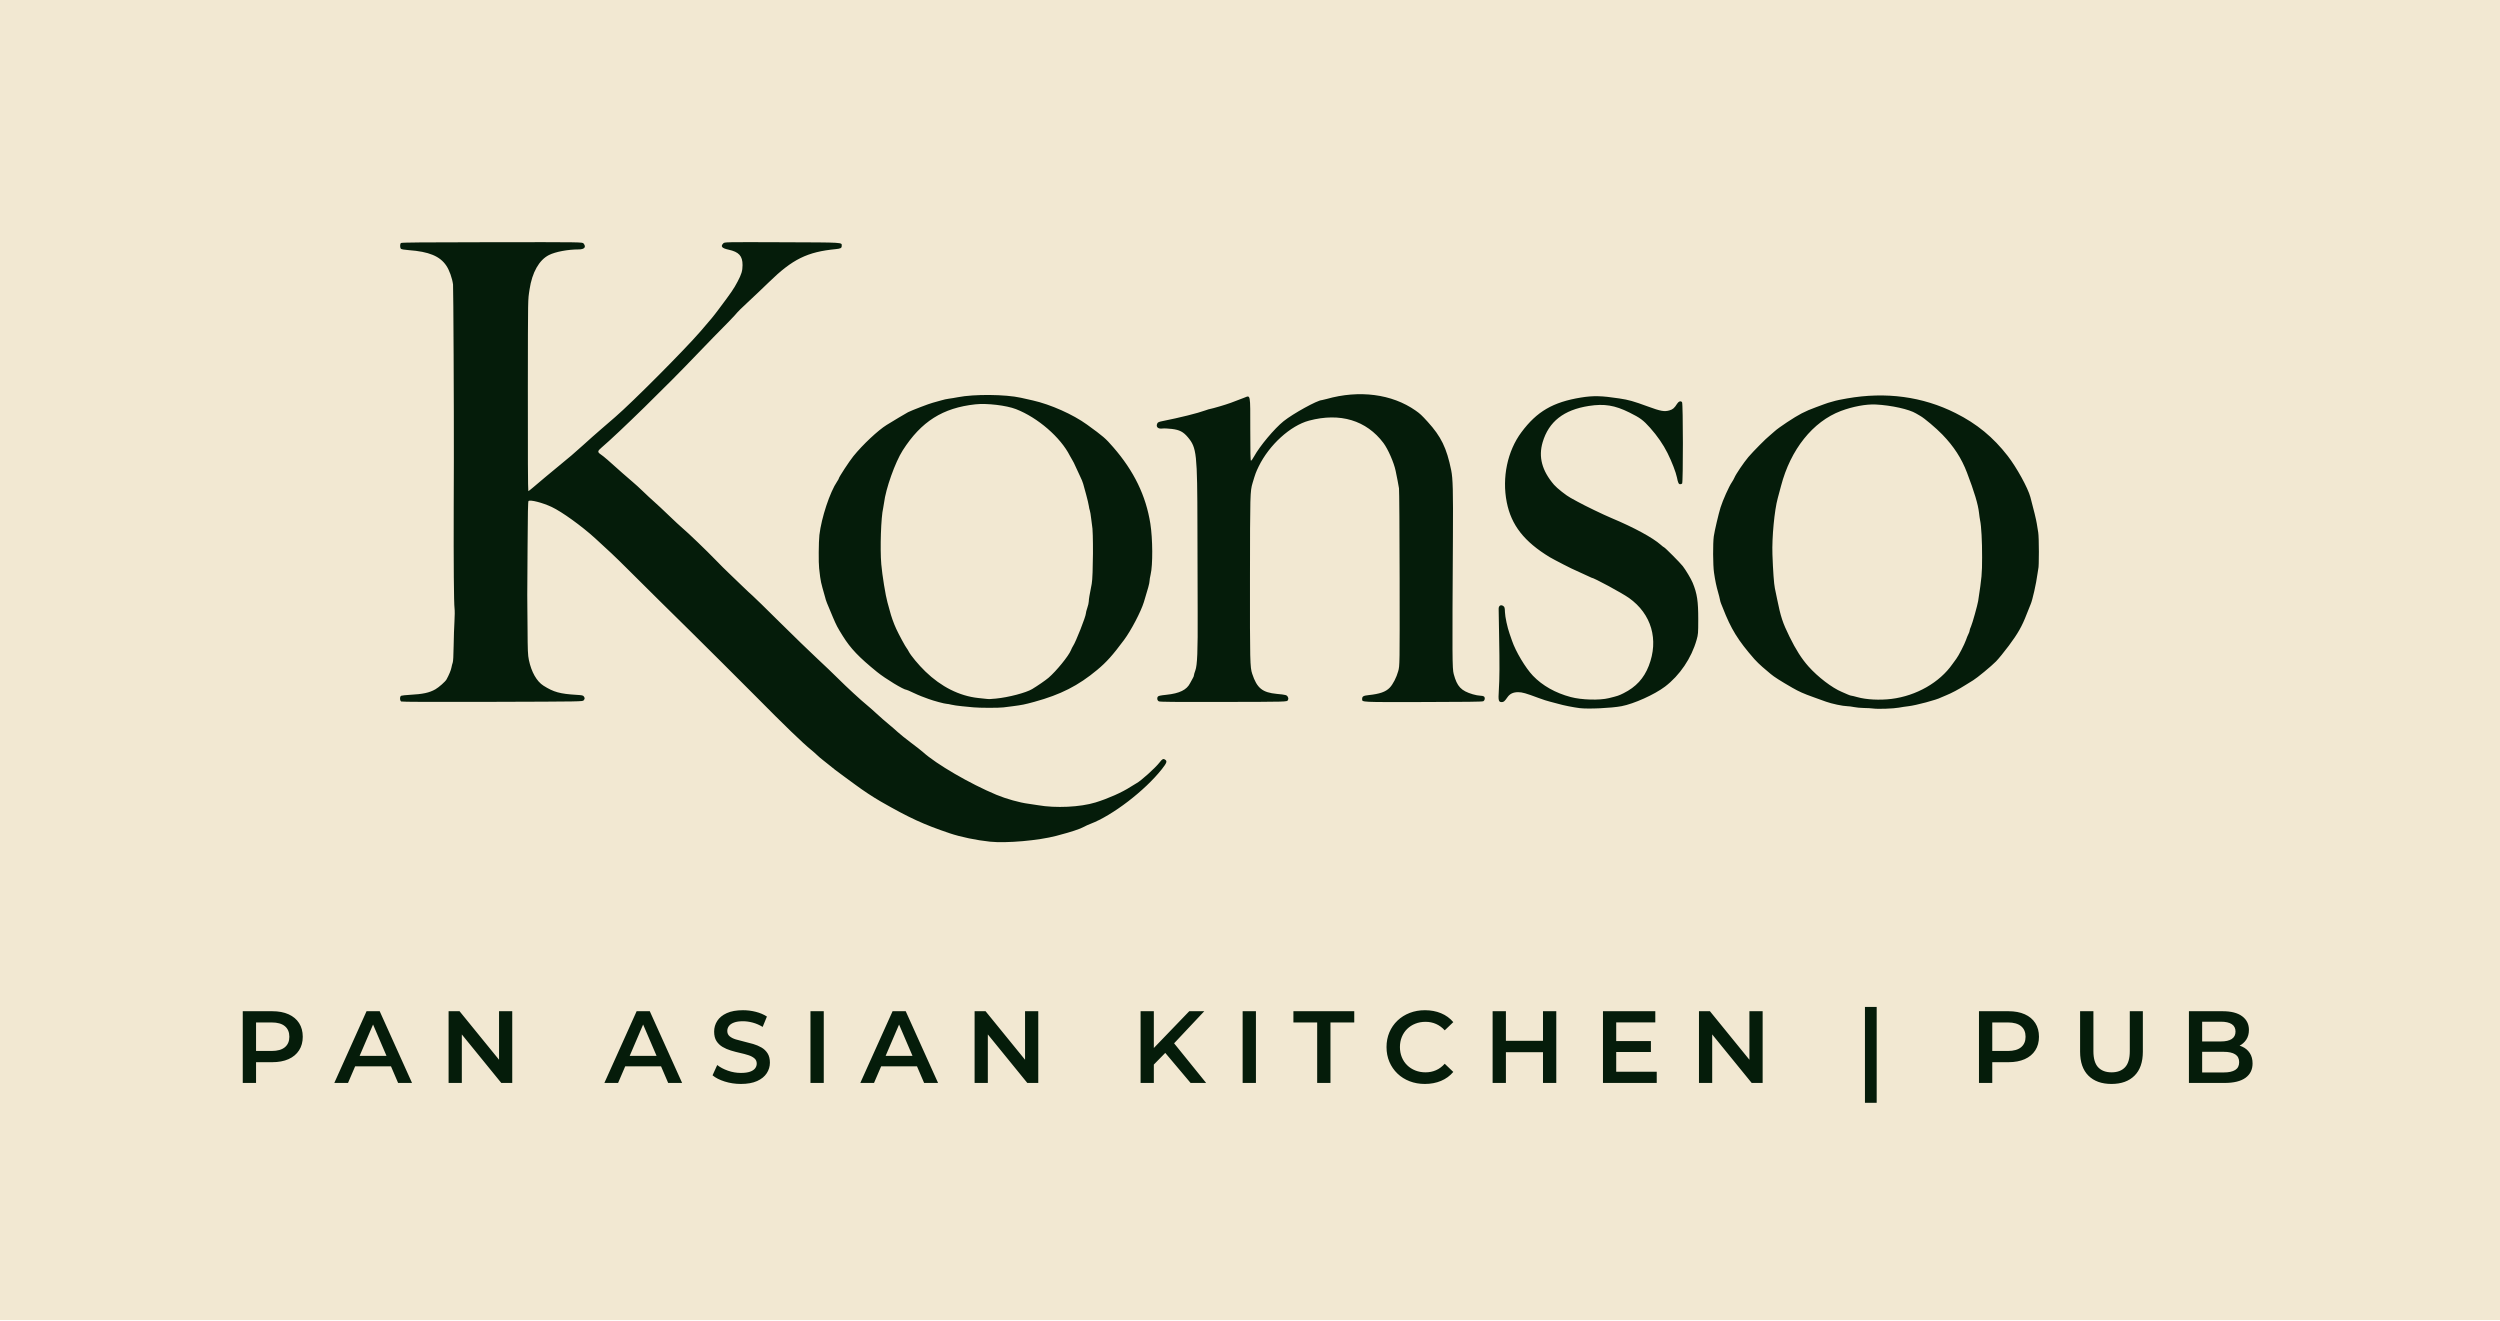
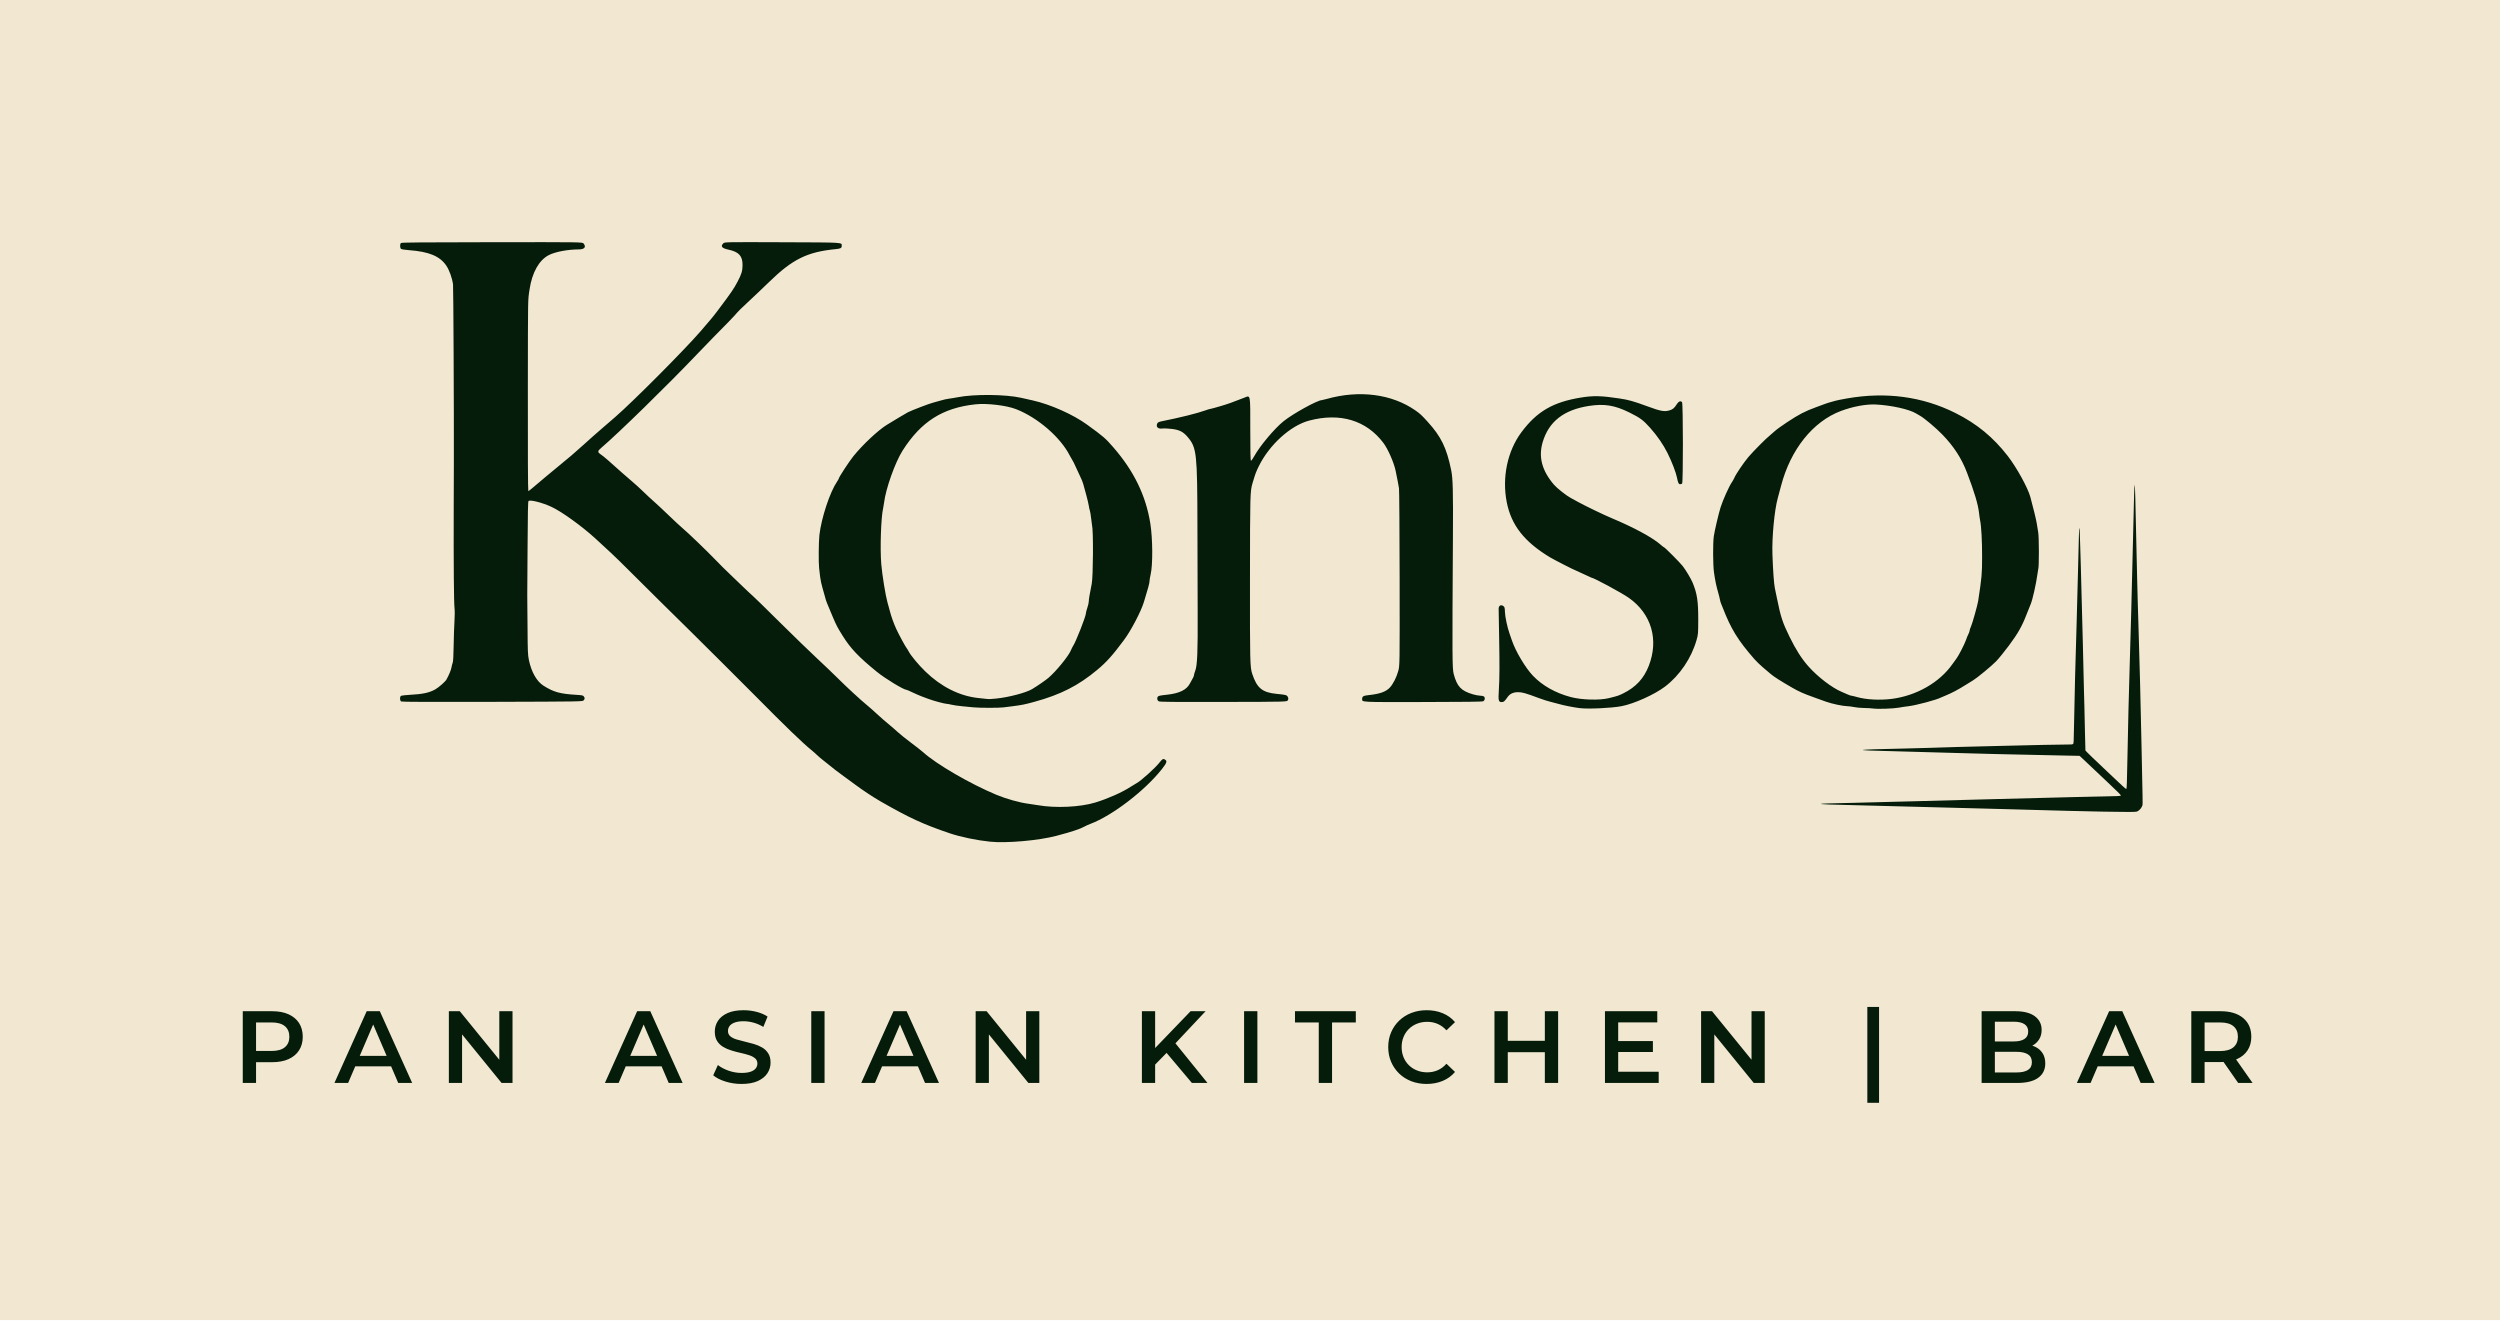
<svg xmlns="http://www.w3.org/2000/svg" viewBox="105 350 1070 565" width="1070" height="565">
  <rect x="105" y="350" width="1070" height="565" fill="#F2E8D2" />
  <path transform="translate(260 440)" fill="#051C0A" fill-rule="evenodd" d="M268.75 270.24 C262.92 269.63 256.16 268.23 251.43 266.63 C240.30 262.87 234.21 260.07 222.00 253.07 C218.72 251.19 214.41 248.34 211.02 245.82 C209.59 244.75 207.55 243.26 206.49 242.50 C204.03 240.75 200.64 238.15 199.48 237.12 C198.99 236.69 197.98 235.88 197.23 235.33 C196.49 234.77 195.37 233.83 194.76 233.22 C194.14 232.62 193.01 231.62 192.24 231.00 C188.63 228.09 180.80 220.53 168.58 208.16 C164.50 204.03 143.81 183.41 140.75 180.42 C135.58 175.37 119.15 159.11 113.14 153.10 C108.88 148.83 104.75 144.92 99.62 140.29 C93.80 135.02 85.47 129.03 81.12 126.98 C77.21 125.14 71.88 123.77 71.20 124.45 C70.98 124.67 70.88 129.57 70.80 144.19 C70.75 154.88 70.69 164.07 70.67 164.62 C70.66 165.18 70.67 167.65 70.71 170.12 C70.74 172.60 70.78 176.59 70.79 179.00 C70.84 188.48 70.92 190.38 71.36 192.47 C72.44 197.65 74.72 201.64 77.62 203.48 C81.96 206.22 84.67 206.97 91.69 207.39 C94.17 207.54 94.55 207.62 94.88 208.08 C95.36 208.77 95.35 209.08 94.81 209.73 C94.38 210.27 94.38 210.27 55.80 210.39 C29.46 210.46 17.06 210.42 16.73 210.24 C16.08 209.89 16.05 208.12 16.69 207.79 C16.93 207.67 18.59 207.49 20.38 207.39 C26.01 207.09 28.76 206.50 31.35 205.02 C32.88 204.14 35.59 201.74 36.11 200.80 C37.17 198.87 38.00 196.88 38.22 195.70 C38.35 194.97 38.60 194.04 38.76 193.62 C38.96 193.13 39.10 190.63 39.16 186.38 C39.21 182.80 39.37 178.12 39.51 175.97 C39.65 173.65 39.67 171.36 39.54 170.34 C39.26 168.08 39.12 151.52 39.19 127.25 C39.22 116.46 39.25 107.23 39.25 106.75 C39.30 85.97 39.05 32.92 38.90 31.75 C38.54 29.05 37.31 25.60 36.01 23.69 C33.28 19.63 28.58 17.69 19.96 17.06 C18.22 16.93 16.88 16.71 16.64 16.52 C16.14 16.10 16.12 14.42 16.62 14.00 C16.91 13.77 25.52 13.69 55.64 13.66 C94.29 13.62 94.29 13.62 94.77 14.22 C96.00 15.73 95.16 16.75 92.67 16.75 C88.03 16.76 82.76 17.75 79.98 19.14 C75.75 21.26 72.73 26.60 71.65 33.88 C70.92 38.81 70.97 35.84 70.92 75.75 C70.88 103.76 70.96 120.04 71.12 120.20 C71.17 120.25 72.05 119.58 73.06 118.71 C75.71 116.44 81.45 111.63 83.62 109.88 C88.21 106.16 91.39 103.44 94.75 100.37 C96.74 98.55 100.18 95.49 102.40 93.59 C104.61 91.68 107.25 89.40 108.27 88.52 C115.77 82.04 137.95 59.76 144.78 51.86 C149.53 46.37 150.24 45.51 152.51 42.48 C158.08 35.07 159.03 33.67 160.70 30.51 C162.37 27.33 162.79 25.95 162.81 23.50 C162.84 19.56 161.27 17.81 156.78 16.85 C153.94 16.24 153.29 15.44 154.57 14.16 C155.14 13.59 155.14 13.59 179.75 13.68 C206.85 13.78 205.25 13.68 205.25 15.28 C205.25 16.17 204.78 16.42 202.74 16.62 C190.52 17.80 184.19 20.92 174.14 30.73 C171.65 33.15 167.57 37.03 165.06 39.35 C162.55 41.68 160.50 43.68 160.50 43.79 C160.50 43.99 154.31 50.43 150.22 54.48 C149.17 55.52 146.07 58.74 143.32 61.62 C130.79 74.79 109.59 95.51 102.43 101.59 C100.67 103.09 100.64 103.50 102.25 104.58 C103.40 105.35 105.48 107.14 111.46 112.53 C112.74 113.68 114.66 115.34 115.71 116.21 C116.76 117.08 118.81 118.94 120.25 120.35 C121.69 121.76 123.83 123.74 125.00 124.76 C126.17 125.78 128.98 128.41 131.25 130.60 C133.52 132.79 136.12 135.21 137.04 135.98 C139.51 138.05 147.39 145.63 151.25 149.63 C153.11 151.56 155.64 154.09 156.88 155.24 C158.11 156.40 160.70 158.88 162.62 160.76 C164.55 162.63 166.57 164.53 167.12 164.98 C167.68 165.43 172.91 170.54 178.75 176.34 C184.60 182.13 191.80 189.12 194.75 191.85 C197.71 194.59 201.71 198.42 203.64 200.35 C207.24 203.95 213.52 209.74 215.99 211.74 C216.75 212.35 218.67 214.04 220.25 215.50 C221.83 216.96 224.08 218.93 225.25 219.88 C226.42 220.83 228.19 222.36 229.19 223.29 C230.19 224.21 232.78 226.29 234.94 227.91 C237.11 229.53 239.38 231.31 240.00 231.87 C245.76 237.08 260.12 245.43 271.46 250.17 C275.61 251.90 281.47 253.54 285.12 254.00 C286.23 254.14 288.06 254.42 289.21 254.62 C296.83 255.96 307.33 255.46 313.88 253.45 C319.27 251.79 325.28 249.12 328.88 246.77 C329.84 246.14 330.99 245.44 331.44 245.21 C333.28 244.26 339.45 238.70 341.26 236.37 C342.46 234.81 342.86 234.60 343.66 235.13 C344.65 235.77 344.40 236.51 342.23 239.25 C334.96 248.44 321.11 259.05 311.74 262.60 C310.85 262.93 309.61 263.49 308.99 263.85 C307.22 264.84 303.52 266.05 297.12 267.74 C289.48 269.76 275.75 270.96 268.75 270.24 Z M646.75 213.25 C645.99 213.14 644.19 213.03 642.75 213.02 C641.31 213.00 639.39 212.82 638.50 212.62 C637.61 212.43 636.31 212.26 635.62 212.25 C633.80 212.23 628.94 211.20 626.50 210.31 C625.33 209.89 622.97 209.04 621.25 208.42 C616.87 206.86 615.01 206.02 612.08 204.34 C606.88 201.34 604.33 199.71 602.83 198.44 C601.98 197.72 600.41 196.38 599.33 195.47 C598.26 194.55 596.70 193.04 595.87 192.09 C588.84 184.05 585.88 179.25 582.34 170.12 C582.12 169.57 581.80 168.77 581.62 168.34 C581.43 167.90 581.21 167.12 581.12 166.59 C581.03 166.06 580.70 164.72 580.38 163.62 C579.62 161.01 579.09 158.51 578.60 155.12 C578.13 151.91 578.08 142.48 578.51 139.50 C578.85 137.15 580.54 129.96 581.39 127.20 C582.34 124.15 585.03 118.14 586.24 116.39 C586.63 115.82 587.12 114.95 587.33 114.45 C587.96 112.93 591.29 108.01 593.30 105.62 C595.27 103.29 601.06 97.44 602.38 96.47 C602.79 96.16 603.74 95.33 604.50 94.62 C606.23 93.01 613.15 88.43 616.12 86.92 C618.35 85.80 619.59 85.27 622.25 84.29 C623.01 84.02 624.54 83.45 625.65 83.03 C626.77 82.61 628.19 82.15 628.81 82.02 C629.43 81.88 630.21 81.66 630.55 81.53 C630.90 81.40 633.13 80.95 635.52 80.53 C652.16 77.60 667.89 79.72 682.00 86.81 C691.12 91.39 698.09 97.12 704.31 105.15 C708.13 110.08 712.94 118.81 714.00 122.75 C715.39 127.90 716.54 132.66 716.74 134.06 C716.86 134.92 717.14 136.64 717.36 137.88 C717.72 139.92 717.74 152.91 717.38 153.49 C717.33 153.57 717.17 154.59 717.02 155.76 C716.51 159.71 714.90 166.85 714.13 168.59 C713.81 169.30 713.03 171.26 712.38 172.95 C710.43 178.04 708.65 181.16 704.76 186.38 C702.81 188.99 700.35 192.01 699.29 193.09 C697.36 195.07 691.13 200.21 689.50 201.17 C689.02 201.45 687.56 202.36 686.25 203.18 C683.29 205.06 680.15 206.72 677.89 207.62 C676.94 207.99 675.98 208.40 675.77 208.52 C673.96 209.51 664.99 211.91 661.75 212.27 C660.58 212.40 658.78 212.67 657.75 212.87 C655.50 213.30 648.67 213.54 646.75 213.25 Z M521.12 213.08 C518.44 212.75 514.07 211.88 512.03 211.27 C510.71 210.88 509.01 210.43 508.25 210.27 C507.49 210.12 505.36 209.42 503.50 208.73 C498.04 206.69 496.52 206.26 494.77 206.25 C492.64 206.25 491.20 206.94 490.16 208.46 C488.99 210.15 488.58 210.50 487.76 210.50 C486.38 210.50 486.22 209.87 486.49 205.61 C486.82 200.27 486.85 194.64 486.62 182.25 C486.51 176.27 486.42 170.99 486.42 170.53 C486.42 169.16 487.47 168.62 488.50 169.45 C488.98 169.83 489.06 170.18 489.12 172.01 C489.18 174.04 490.16 178.57 491.11 181.25 C491.33 181.87 491.79 183.20 492.14 184.22 C493.72 188.86 497.92 195.89 501.09 199.21 C505.12 203.43 510.73 206.60 517.25 208.33 C521.93 209.58 529.58 209.80 533.62 208.80 C537.49 207.84 537.82 207.73 539.88 206.70 C545.18 204.05 548.57 200.38 550.67 195.00 C555.04 183.80 551.83 172.77 542.21 165.93 C539.24 163.82 527.09 157.25 526.15 157.25 C526.10 157.25 524.52 156.52 522.63 155.63 C520.75 154.73 519.15 154.00 519.07 154.00 C518.77 154.00 509.91 149.45 508.29 148.47 C497.35 141.83 491.83 134.77 489.89 124.96 C487.80 114.37 490.18 103.03 496.18 94.98 C502.79 86.11 509.65 82.11 521.62 80.15 C526.92 79.29 530.44 79.37 538.05 80.53 C542.21 81.17 543.95 81.66 550.24 83.96 C555.79 86.00 557.35 86.28 559.55 85.64 C561.01 85.21 561.62 84.67 562.84 82.75 C563.48 81.74 564.42 81.47 564.92 82.15 C565.38 82.77 565.41 116.49 564.95 116.95 C564.79 117.11 564.40 117.25 564.11 117.25 C563.47 117.25 563.17 116.61 562.74 114.38 C562.32 112.22 560.48 107.46 558.69 103.89 C556.86 100.24 554.31 96.54 551.26 93.12 C548.31 89.81 547.00 88.84 542.38 86.55 C536.12 83.44 531.64 82.72 525.05 83.74 C514.28 85.42 507.88 90.43 505.26 99.25 C503.39 105.56 504.95 111.45 510.12 117.48 C511.35 118.92 515.45 122.16 517.21 123.08 C517.57 123.28 518.94 124.03 520.25 124.75 C523.44 126.51 531.20 130.26 534.76 131.75 C544.33 135.76 552.37 140.12 555.78 143.15 C556.46 143.76 557.10 144.25 557.21 144.25 C557.53 144.25 564.06 150.81 565.22 152.30 C566.53 153.98 568.79 157.78 569.47 159.44 C571.37 164.06 571.86 167.30 571.85 175.12 C571.84 181.18 571.82 181.45 571.15 183.84 C568.96 191.64 563.93 199.09 557.62 203.87 C553.16 207.26 544.30 211.25 539.00 212.25 C534.65 213.07 524.76 213.53 521.12 213.08 Z M261.62 212.74 C260.66 212.64 258.47 212.43 256.75 212.27 C255.03 212.11 252.99 211.81 252.21 211.61 C251.44 211.41 250.54 211.25 250.21 211.25 C249.37 211.25 244.43 209.92 242.38 209.14 C241.41 208.77 240.06 208.27 239.38 208.02 C238.69 207.77 237.03 207.04 235.69 206.41 C234.36 205.77 233.15 205.25 233.00 205.25 C231.79 205.25 223.91 200.47 220.34 197.57 C212.57 191.25 209.08 187.59 205.74 182.25 C203.39 178.49 203.02 177.77 201.48 174.17 C198.80 167.86 198.52 167.15 198.15 165.62 C197.95 164.80 197.44 163.01 197.03 161.65 C196.61 160.28 196.16 158.15 196.02 156.90 C195.88 155.65 195.69 154.01 195.59 153.25 C195.30 150.98 195.38 141.81 195.70 139.00 C196.57 131.57 200.20 120.61 203.29 116.08 C203.68 115.51 204.00 114.94 204.00 114.81 C204.00 114.29 208.49 107.43 210.25 105.25 C214.25 100.31 220.79 94.17 224.49 91.88 C226.91 90.37 232.89 86.81 233.63 86.43 C235.22 85.62 242.73 82.74 244.27 82.36 C245.15 82.14 246.72 81.70 247.75 81.39 C248.78 81.07 250.30 80.73 251.12 80.64 C251.95 80.54 253.69 80.26 255.00 80.00 C261.90 78.64 275.38 78.76 282.00 80.25 C283.31 80.54 285.58 81.05 287.06 81.39 C294.67 83.11 304.26 87.39 310.25 91.73 C317.28 96.83 318.13 97.56 321.47 101.41 C330.35 111.62 335.45 122.13 337.35 134.12 C338.37 140.62 338.44 151.80 337.47 155.88 C337.22 156.97 337.00 158.25 337.00 158.72 C337.00 159.55 336.32 162.08 334.59 167.66 C333.32 171.79 329.08 179.89 326.08 183.91 C321.24 190.43 318.57 193.41 314.59 196.72 C306.51 203.46 298.96 207.30 287.72 210.38 C283.53 211.53 282.47 211.74 278.38 212.27 C277.14 212.42 275.39 212.65 274.50 212.76 C272.55 213.02 264.08 213.00 261.62 212.74 Z M341.00 210.18 C340.28 209.82 340.07 208.85 340.56 208.17 C340.82 207.81 341.56 207.65 344.20 207.37 C349.86 206.78 352.94 205.26 354.38 202.36 C354.80 201.52 355.33 200.54 355.57 200.18 C355.81 199.81 356.00 199.30 356.00 199.04 C356.00 198.78 356.27 197.84 356.60 196.97 C357.44 194.73 357.68 188.80 357.60 172.00 C357.57 164.64 357.53 148.16 357.50 135.38 C357.44 104.02 357.19 101.68 353.43 97.17 C351.47 94.82 349.83 93.97 346.52 93.58 C344.93 93.40 343.16 93.31 342.59 93.40 C340.72 93.67 339.70 92.81 340.24 91.41 C340.49 90.76 340.84 90.57 342.50 90.24 C350.11 88.72 357.61 86.85 360.88 85.65 C361.84 85.30 362.80 85.01 363.02 85.01 C363.24 85.00 365.15 84.49 367.27 83.86 C370.65 82.86 372.65 82.15 377.55 80.21 C380.28 79.13 380.12 78.33 380.12 93.83 C380.12 103.61 380.20 107.11 380.41 107.18 C380.57 107.23 381.18 106.40 381.76 105.33 C384.17 100.93 390.42 93.46 394.37 90.28 C398.42 87.03 408.90 81.25 410.76 81.25 C410.93 81.25 411.81 81.04 412.72 80.78 C426.74 76.80 440.76 78.62 450.88 85.72 C452.79 87.06 453.45 87.68 456.03 90.51 C461.79 96.83 464.17 101.71 466.11 111.25 C466.83 114.78 466.97 120.01 466.85 139.75 C466.54 191.52 466.56 196.15 467.19 198.48 C468.63 203.85 470.32 205.65 475.34 207.15 C476.44 207.48 477.86 207.75 478.50 207.75 C479.13 207.75 479.85 207.90 480.10 208.07 C480.72 208.53 480.55 209.78 479.81 210.14 C479.40 210.35 472.17 210.44 454.22 210.47 C426.96 210.52 428.00 210.58 428.00 209.17 C428.00 208.05 428.50 207.75 430.75 207.51 C435.56 207.00 438.09 206.11 439.80 204.33 C441.18 202.90 442.71 199.92 443.44 197.25 C444.09 194.88 444.09 194.88 444.04 157.62 C444.01 137.14 443.89 119.76 443.77 119.00 C443.53 117.47 442.93 114.36 442.33 111.50 C441.59 107.96 439.06 102.21 437.13 99.62 C429.83 89.89 418.54 86.49 405.27 90.03 C397.30 92.16 388.23 100.41 383.73 109.62 C382.52 112.11 382.31 112.67 381.10 116.73 C380.05 120.28 380.02 121.30 379.99 157.41 C379.95 193.33 380.01 195.54 380.95 198.40 C382.97 204.52 385.27 206.40 391.50 206.99 C395.38 207.35 395.79 207.47 396.20 208.32 C396.47 208.88 396.47 209.12 396.20 209.69 C395.87 210.38 395.87 210.38 368.75 210.43 C347.43 210.48 341.49 210.42 341.00 210.18 Z M654.58 209.13 C665.19 207.80 675.15 202.11 680.65 194.22 C681.19 193.45 681.93 192.44 682.29 191.97 C683.22 190.79 685.85 185.68 686.46 183.88 C686.73 183.05 687.19 181.93 687.48 181.38 C687.77 180.84 688.00 180.16 688.00 179.88 C688.00 179.60 688.28 178.78 688.62 178.05 C689.17 176.88 691.39 168.93 691.65 167.25 C693.22 156.88 693.32 155.76 693.34 148.50 C693.36 141.68 693.01 135.15 692.49 132.75 C692.36 132.13 692.14 130.64 692.01 129.43 C691.62 125.88 690.01 120.50 686.87 112.28 C684.53 106.15 681.26 101.09 676.32 95.98 C673.63 93.20 668.64 88.99 666.85 87.99 C666.32 87.70 665.52 87.23 665.08 86.96 C662.14 85.17 654.57 83.48 647.88 83.13 C643.76 82.91 638.01 83.98 632.90 85.90 C620.88 90.44 611.35 102.38 607.27 118.02 C606.82 119.73 606.19 122.08 605.87 123.25 C604.46 128.34 603.35 140.06 603.60 147.25 C603.84 154.25 604.26 160.00 604.64 161.75 C604.84 162.64 605.27 164.73 605.60 166.38 C607.15 174.03 607.96 176.49 610.87 182.43 C613.63 188.07 616.10 191.95 619.06 195.27 C623.06 199.76 629.13 204.40 633.28 206.13 C634.16 206.50 635.35 207.02 635.92 207.28 C636.50 207.54 637.14 207.75 637.35 207.75 C637.56 207.75 638.72 208.03 639.93 208.37 C643.80 209.46 649.52 209.76 654.58 209.13 Z M271.29 208.99 C276.63 208.47 284.17 206.49 286.75 204.93 C289.08 203.53 292.52 201.16 293.78 200.08 C297.05 197.28 302.40 190.72 303.35 188.32 C303.62 187.66 304.02 186.84 304.26 186.50 C305.44 184.79 309.74 173.85 309.76 172.54 C309.76 172.17 310.04 171.09 310.38 170.12 C310.72 169.16 311.00 167.93 311.00 167.38 C311.00 166.50 311.31 164.66 312.26 159.86 C312.89 156.72 312.99 136.80 312.39 134.79 C312.33 134.56 312.15 133.21 312.00 131.79 C311.84 130.37 311.60 128.90 311.46 128.54 C311.31 128.17 311.11 127.26 311.01 126.50 C310.90 125.74 310.40 123.61 309.89 121.75 C309.38 119.89 308.80 117.80 308.61 117.09 C308.42 116.38 307.82 114.90 307.26 113.81 C306.71 112.71 305.86 110.88 305.38 109.75 C304.89 108.62 304.29 107.40 304.03 107.04 C303.77 106.67 303.27 105.78 302.90 105.06 C298.93 97.18 289.18 88.74 279.83 85.10 C275.72 83.51 267.39 82.52 262.50 83.05 C248.49 84.56 239.28 90.39 231.38 102.74 C228.13 107.81 224.10 119.14 223.36 125.28 C223.27 126.02 223.11 127.02 222.99 127.50 C222.07 131.29 221.62 144.77 222.19 151.50 C222.58 156.11 224.04 165.08 224.83 167.79 C225.17 168.94 225.61 170.55 225.82 171.38 C226.42 173.76 227.46 176.70 228.57 179.12 C229.66 181.51 232.56 186.87 233.11 187.50 C233.29 187.71 233.64 188.27 233.88 188.75 C234.78 190.53 238.08 194.51 241.06 197.40 C247.79 203.93 255.63 207.87 263.62 208.74 C265.00 208.89 266.46 209.05 266.88 209.09 C268.35 209.26 268.73 209.25 271.29 208.99 Z" />
-   <path transform="translate(195 775)" fill="#051C0A" fill-rule="nonzero" d="M13.90 38.50V7.80H26.50Q30.57 7.80 33.50 9.11Q36.42 10.42 38.00 12.87Q39.58 15.33 39.58 18.73Q39.58 22.09 38.00 24.54Q36.42 27.00 33.50 28.31Q30.57 29.62 26.50 29.62H17.05L19.59 26.99V38.50ZM19.59 27.59 17.05 24.81H26.27Q30.02 24.81 31.93 23.21Q33.84 21.62 33.84 18.73Q33.84 15.80 31.93 14.21Q30.02 12.61 26.27 12.61H17.05L19.59 9.83Z M53.08 38.50 66.88 7.80H72.51L86.35 38.50H80.39L68.53 10.84H70.81L58.95 38.50ZM59.46 31.39 60.98 26.92H77.55L79.11 31.39Z M102.00 38.50V7.80H106.69L125.93 31.45H123.59V7.80H129.24V38.50H124.55L105.31 14.85H107.66V38.50Z M168.67 38.50 182.48 7.80H188.11L201.95 38.50H195.98L184.12 10.84H186.40L174.54 38.50ZM175.05 31.39 176.58 26.92H193.14L194.70 31.39Z M227.09 38.93Q223.50 38.93 220.21 37.90Q216.92 36.87 214.97 35.24L216.97 30.83Q218.82 32.29 221.54 33.25Q224.25 34.21 227.10 34.21Q229.51 34.21 230.99 33.69Q232.48 33.17 233.18 32.26Q233.88 31.35 233.88 30.21Q233.88 28.81 232.88 27.96Q231.89 27.12 230.28 26.60Q228.67 26.08 226.72 25.65Q224.77 25.22 222.81 24.62Q220.86 24.03 219.25 23.08Q217.64 22.12 216.64 20.56Q215.65 18.99 215.65 16.53Q215.65 14.03 216.98 11.95Q218.31 9.87 221.05 8.62Q223.80 7.37 228.00 7.37Q230.77 7.37 233.49 8.06Q236.21 8.76 238.24 10.08L236.42 14.52Q234.37 13.27 232.19 12.68Q230.00 12.09 227.95 12.09Q225.62 12.09 224.13 12.66Q222.64 13.23 221.96 14.16Q221.28 15.10 221.28 16.27Q221.28 17.67 222.28 18.52Q223.28 19.36 224.89 19.86Q226.50 20.35 228.45 20.80Q230.40 21.25 232.35 21.82Q234.30 22.40 235.91 23.33Q237.52 24.26 238.52 25.83Q239.52 27.39 239.52 29.81Q239.52 32.27 238.16 34.35Q236.81 36.43 234.05 37.68Q231.30 38.93 227.09 38.93Z M256.88 38.50V7.80H262.57V38.50Z M278.21 38.50 292.02 7.80H297.65L311.49 38.50H305.52L293.66 10.84H295.94L284.08 38.50ZM284.59 31.39 286.12 26.92H302.68L304.24 31.39Z M327.13 38.50V7.80H331.82L351.06 31.45H348.72V7.80H354.38V38.50H349.69L330.45 14.85H332.79V38.50Z M403.22 31.27 402.92 24.50 419.00 7.80H425.43L412.06 22.02L408.88 25.49ZM398.17 38.50V7.80H403.84V38.50ZM419.57 38.50 407.78 24.51 411.55 20.34 426.23 38.50Z M441.85 38.50V7.80H447.54V38.50Z M473.75 38.50V12.62H463.58V7.80H489.62V12.62H479.44V38.50Z M519.84 38.93Q516.31 38.93 513.31 37.77Q510.31 36.61 508.10 34.48Q505.89 32.35 504.66 29.47Q503.43 26.59 503.43 23.15Q503.43 19.71 504.66 16.83Q505.89 13.95 508.12 11.82Q510.35 9.69 513.35 8.53Q516.35 7.37 519.88 7.37Q523.64 7.37 526.76 8.66Q529.88 9.95 532.01 12.47L528.34 15.98Q526.68 14.15 524.61 13.25Q522.55 12.34 520.14 12.34Q517.76 12.34 515.75 13.14Q513.75 13.93 512.27 15.38Q510.79 16.83 509.98 18.81Q509.17 20.78 509.17 23.15Q509.17 25.52 509.98 27.49Q510.79 29.47 512.27 30.92Q513.75 32.37 515.75 33.16Q517.76 33.96 520.14 33.96Q522.55 33.96 524.61 33.05Q526.68 32.15 528.34 30.28L532.01 33.79Q529.88 36.31 526.76 37.62Q523.64 38.93 519.84 38.93Z M570.40 38.50V7.80H576.09V38.50ZM548.84 38.50V7.80H554.53V38.50ZM554.06 25.35V20.47H570.83V25.35Z M596.07 38.50V7.80H618.47V12.59H601.74V33.71H619.08V38.50ZM601.31 25.25V20.58H616.59V25.25Z M637.16 38.50V7.80H641.85L661.09 31.45H658.75V7.80H664.41V38.50H659.72L640.47 14.85H642.82V38.50Z M708.20 47.01V5.96H713.22V47.01Z M757.00 38.50V7.80H769.61Q773.67 7.80 776.60 9.11Q779.53 10.42 781.10 12.87Q782.68 15.33 782.68 18.73Q782.68 22.09 781.10 24.54Q779.53 27.00 776.60 28.31Q773.67 29.62 769.61 29.62H760.15L762.69 26.99V38.50ZM762.69 27.59 760.15 24.81H769.37Q773.12 24.81 775.03 23.21Q776.94 21.62 776.94 18.73Q776.94 15.80 775.03 14.21Q773.12 12.61 769.37 12.61H760.15L762.69 9.83Z M813.71 38.93Q807.41 38.93 803.85 35.39Q800.28 31.84 800.28 25.11V7.80H805.98V24.91Q805.98 29.64 808.01 31.80Q810.05 33.96 813.76 33.96Q817.48 33.96 819.51 31.80Q821.55 29.64 821.55 24.91V7.80H827.14V25.11Q827.14 31.84 823.57 35.39Q820.01 38.93 813.71 38.93Z M846.86 38.50V7.80H861.23Q866.75 7.80 869.65 9.96Q872.54 12.13 872.54 15.79Q872.54 18.23 871.40 19.97Q870.26 21.71 868.35 22.65Q866.45 23.59 864.19 23.59L864.99 22.02Q867.60 22.02 869.65 22.96Q871.71 23.89 872.90 25.70Q874.10 27.51 874.10 30.15Q874.10 34.10 871.08 36.30Q868.05 38.50 862.11 38.50ZM852.52 34.01H861.77Q864.97 34.01 866.66 32.96Q868.36 31.91 868.36 29.62Q868.36 27.32 866.66 26.25Q864.97 25.18 861.77 25.18H852.09V20.74H860.59Q863.57 20.74 865.18 19.69Q866.80 18.64 866.80 16.52Q866.80 14.38 865.18 13.33Q863.57 12.29 860.59 12.29H852.52Z" />
+   <path transform="translate(260 440)" fill="#051C0A" fill-rule="evenodd" d="M745.54 257.39 C738.38 257.26 724.76 256.93 714.92 256.63 C711.26 256.52 706.75 256.39 704.90 256.35 C703.05 256.31 698.29 256.18 694.32 256.07 C690.35 255.96 684.32 255.80 680.93 255.72 C669.38 255.45 657.96 255.15 653.75 255.01 C651.43 254.93 646.77 254.81 643.38 254.74 C627.91 254.40 623.56 254.23 624.52 254.03 C625.03 253.91 627.56 253.84 638.26 253.61 C646.07 253.45 658.82 253.11 665.38 252.91 C671.47 252.71 676.68 252.57 693.62 252.15 C716.29 251.59 724.48 251.38 732.22 251.16 C736.23 251.05 741.88 250.93 744.77 250.88 C751.22 250.79 752.75 250.71 752.75 250.46 C752.75 250.26 750.73 248.26 746.70 244.47 C745.25 243.12 742.39 240.41 740.34 238.46 C738.29 236.50 736.26 234.59 735.83 234.21 L735.04 233.50 L729.71 233.40 C719.44 233.20 703.87 232.86 699.01 232.73 C696.31 232.66 691.77 232.53 688.92 232.46 C686.07 232.38 681.53 232.26 678.83 232.18 C669.33 231.89 659.45 231.62 655.99 231.54 C636.48 231.10 637.55 230.84 660.82 230.35 C664.48 230.28 669.09 230.15 671.05 230.07 C675.97 229.88 687.64 229.56 701.88 229.23 C708.47 229.07 716.49 228.88 719.70 228.81 C722.91 228.73 726.99 228.67 728.76 228.67 C731.63 228.67 732.01 228.64 732.26 228.42 C732.54 228.19 732.55 227.91 732.70 219.70 C732.97 205.43 733.25 194.33 733.77 177.66 C733.99 170.59 734.17 163.76 734.40 153.83 C734.74 139.28 734.83 136.41 734.96 136.20 C735.07 136.00 735.09 136.00 735.09 136.25 C735.10 136.40 735.19 139.30 735.30 142.69 C735.41 146.09 735.54 150.40 735.59 152.29 C735.63 154.18 735.76 159.04 735.87 163.08 C736.36 180.96 736.60 190.39 736.91 204.64 C736.99 208.03 737.08 211.68 737.13 212.76 C737.17 213.84 737.27 218.38 737.35 222.85 C737.42 227.32 737.52 231.09 737.56 231.21 C737.62 231.41 742.58 236.21 746.31 239.67 C746.96 240.28 748.16 241.41 748.97 242.19 C752.65 245.72 754.88 247.74 755.04 247.69 C755.26 247.62 755.35 245.10 755.55 233.99 C755.80 220.53 756.14 206.50 756.47 196.30 C756.66 190.54 756.97 179.63 757.17 171.63 C757.48 159.23 757.67 151.36 757.80 146.06 C758.40 120.17 758.49 117.20 758.66 117.66 C758.80 118.03 758.96 123.64 759.28 139.19 C759.39 144.89 759.58 153.03 759.69 157.27 C759.80 161.51 759.93 166.43 759.97 168.20 C760.02 169.97 760.14 174.20 760.26 177.59 C760.46 183.72 760.80 195.90 760.95 202.18 C760.99 203.99 761.12 209.35 761.23 214.10 C761.34 218.84 761.50 225.80 761.58 229.58 C761.66 233.36 761.79 239.70 761.87 243.66 C762.12 255.35 762.14 254.40 761.68 255.33 C761.22 256.26 760.29 257.14 759.51 257.37 C758.89 257.56 755.73 257.56 745.54 257.39 Z" />
+   <path transform="translate(195 775)" fill="#051C0A" fill-rule="nonzero" d="M13.90 38.50V7.80H26.50Q30.57 7.80 33.50 9.11Q36.42 10.42 38.00 12.87Q39.58 15.33 39.58 18.73Q39.58 22.09 38.00 24.54Q36.42 27.00 33.50 28.31Q30.57 29.62 26.50 29.62H17.05L19.59 26.99V38.50ZM19.59 27.59 17.05 24.81H26.27Q30.02 24.81 31.93 23.21Q33.84 21.62 33.84 18.73Q33.84 15.80 31.93 14.21Q30.02 12.61 26.27 12.61H17.05L19.59 9.83Z M53.14 38.50 66.94 7.80H72.57L86.41 38.50H80.44L68.59 10.84H70.86L59.00 38.50ZM59.52 31.39 61.04 26.92H77.61L79.17 31.39Z M102.11 38.50V7.80H106.80L126.04 31.45H123.70V7.80H129.36V38.50H124.67L105.43 14.85H107.77V38.50Z M168.90 38.50 182.70 7.80H188.33L202.17 38.50H196.21L184.35 10.84H186.63L174.77 38.50ZM175.28 31.39 176.80 26.92H193.37L194.93 31.39Z M227.37 38.93Q223.78 38.93 220.49 37.90Q217.20 36.87 215.26 35.24L217.25 30.83Q219.10 32.29 221.82 33.25Q224.54 34.21 227.38 34.21Q229.79 34.21 231.28 33.69Q232.76 33.17 233.46 32.26Q234.16 31.35 234.16 30.21Q234.16 28.81 233.17 27.96Q232.17 27.12 230.56 26.60Q228.95 26.08 227.00 25.65Q225.05 25.22 223.10 24.62Q221.14 24.03 219.53 23.08Q217.92 22.12 216.93 20.56Q215.93 18.99 215.93 16.53Q215.93 14.03 217.26 11.95Q218.60 9.87 221.34 8.62Q224.08 7.37 228.28 7.37Q231.05 7.37 233.77 8.06Q236.49 8.76 238.52 10.08L236.71 14.52Q234.65 13.27 232.47 12.68Q230.29 12.09 228.23 12.09Q225.90 12.09 224.41 12.66Q222.92 13.23 222.24 14.16Q221.57 15.10 221.57 16.27Q221.57 17.67 222.56 18.52Q223.56 19.36 225.17 19.86Q226.78 20.35 228.73 20.80Q230.69 21.25 232.64 21.82Q234.59 22.40 236.20 23.33Q237.80 24.26 238.80 25.83Q239.80 27.39 239.80 29.81Q239.80 32.27 238.45 34.35Q237.09 36.43 234.34 37.68Q231.58 38.93 227.37 38.93Z M257.22 38.50V7.80H262.91V38.50Z M278.61 38.50 292.41 7.80H298.04L311.88 38.50H305.92L294.06 10.84H296.34L284.48 38.50ZM284.99 31.39 286.51 26.92H303.08L304.64 31.39Z M327.58 38.50V7.80H332.27L351.51 31.45H349.17V7.80H354.83V38.50H350.14L330.90 14.85H333.24V38.50Z M403.79 31.27 403.49 24.50 419.57 7.80H425.99L412.63 22.02L409.44 25.49ZM398.73 38.50V7.80H404.40V38.50ZM420.13 38.50 408.35 24.51 412.12 20.34 426.80 38.50Z M442.47 38.50V7.80H448.16V38.50Z M474.43 38.50V12.62H464.25V7.80H490.29V12.62H480.12V38.50Z M520.58 38.93Q517.05 38.93 514.05 37.77Q511.04 36.61 508.84 34.48Q506.63 32.35 505.40 29.47Q504.16 26.59 504.16 23.15Q504.16 19.71 505.40 16.83Q506.63 13.95 508.86 11.82Q511.08 9.69 514.08 8.53Q517.09 7.37 520.62 7.37Q524.37 7.37 527.49 8.66Q530.62 9.95 532.75 12.47L529.08 15.98Q527.41 14.15 525.35 13.25Q523.28 12.34 520.88 12.34Q518.49 12.34 516.49 13.14Q514.48 13.93 513.01 15.38Q511.53 16.83 510.72 18.81Q509.90 20.78 509.90 23.15Q509.90 25.52 510.72 27.49Q511.53 29.47 513.01 30.92Q514.48 32.37 516.49 33.16Q518.49 33.96 520.88 33.96Q523.28 33.96 525.35 33.05Q527.41 32.15 529.08 30.28L532.75 33.79Q530.62 36.31 527.49 37.62Q524.37 38.93 520.58 38.93Z M571.19 38.50V7.80H576.88V38.50ZM549.63 38.50V7.80H555.33V38.50ZM554.85 25.35V20.47H571.62V25.35Z M596.92 38.50V7.80H619.32V12.59H602.59V33.71H619.92V38.50ZM602.15 25.25V20.58H617.44V25.25Z M638.07 38.50V7.80H642.75L662.00 31.45H659.65V7.80H665.31V38.50H660.62L641.38 14.85H643.72V38.50Z M709.22 47.01V5.96H714.24V47.01Z M758.13 38.50V7.80H772.51Q778.03 7.80 780.92 9.96Q783.82 12.13 783.82 15.79Q783.82 18.23 782.67 19.97Q781.53 21.71 779.63 22.65Q777.73 23.59 775.47 23.59L776.27 22.02Q778.87 22.02 780.93 22.96Q782.98 23.89 784.18 25.70Q785.38 27.51 785.38 30.15Q785.38 34.10 782.35 36.30Q779.33 38.50 773.39 38.50ZM763.80 34.01H773.05Q776.25 34.01 777.94 32.96Q779.64 31.91 779.64 29.62Q779.64 27.32 777.94 26.25Q776.25 25.18 773.05 25.18H763.37V20.74H771.87Q774.85 20.74 776.46 19.69Q778.07 18.64 778.07 16.52Q778.07 14.38 776.46 13.33Q774.85 12.29 771.87 12.29H763.80Z M798.90 38.50 812.71 7.80H818.34L832.18 38.50H826.21L814.35 10.84H816.63L804.77 38.50ZM805.28 31.39 806.81 26.92H823.37L824.94 31.39Z M847.88 38.50V7.80H860.43Q866.57 7.80 870.06 10.70Q873.56 13.61 873.56 18.73Q873.56 22.09 871.98 24.52Q870.40 26.95 867.48 28.26Q864.55 29.56 860.48 29.56H851.03L853.57 26.99V38.50ZM867.94 38.50 860.16 27.35H866.28L874.10 38.50ZM853.57 27.59 851.03 24.85H860.24Q864.00 24.85 865.91 23.23Q867.82 21.62 867.82 18.73Q867.82 15.80 865.91 14.21Q864.00 12.61 860.24 12.61H851.03L853.57 9.83Z" />
</svg>
